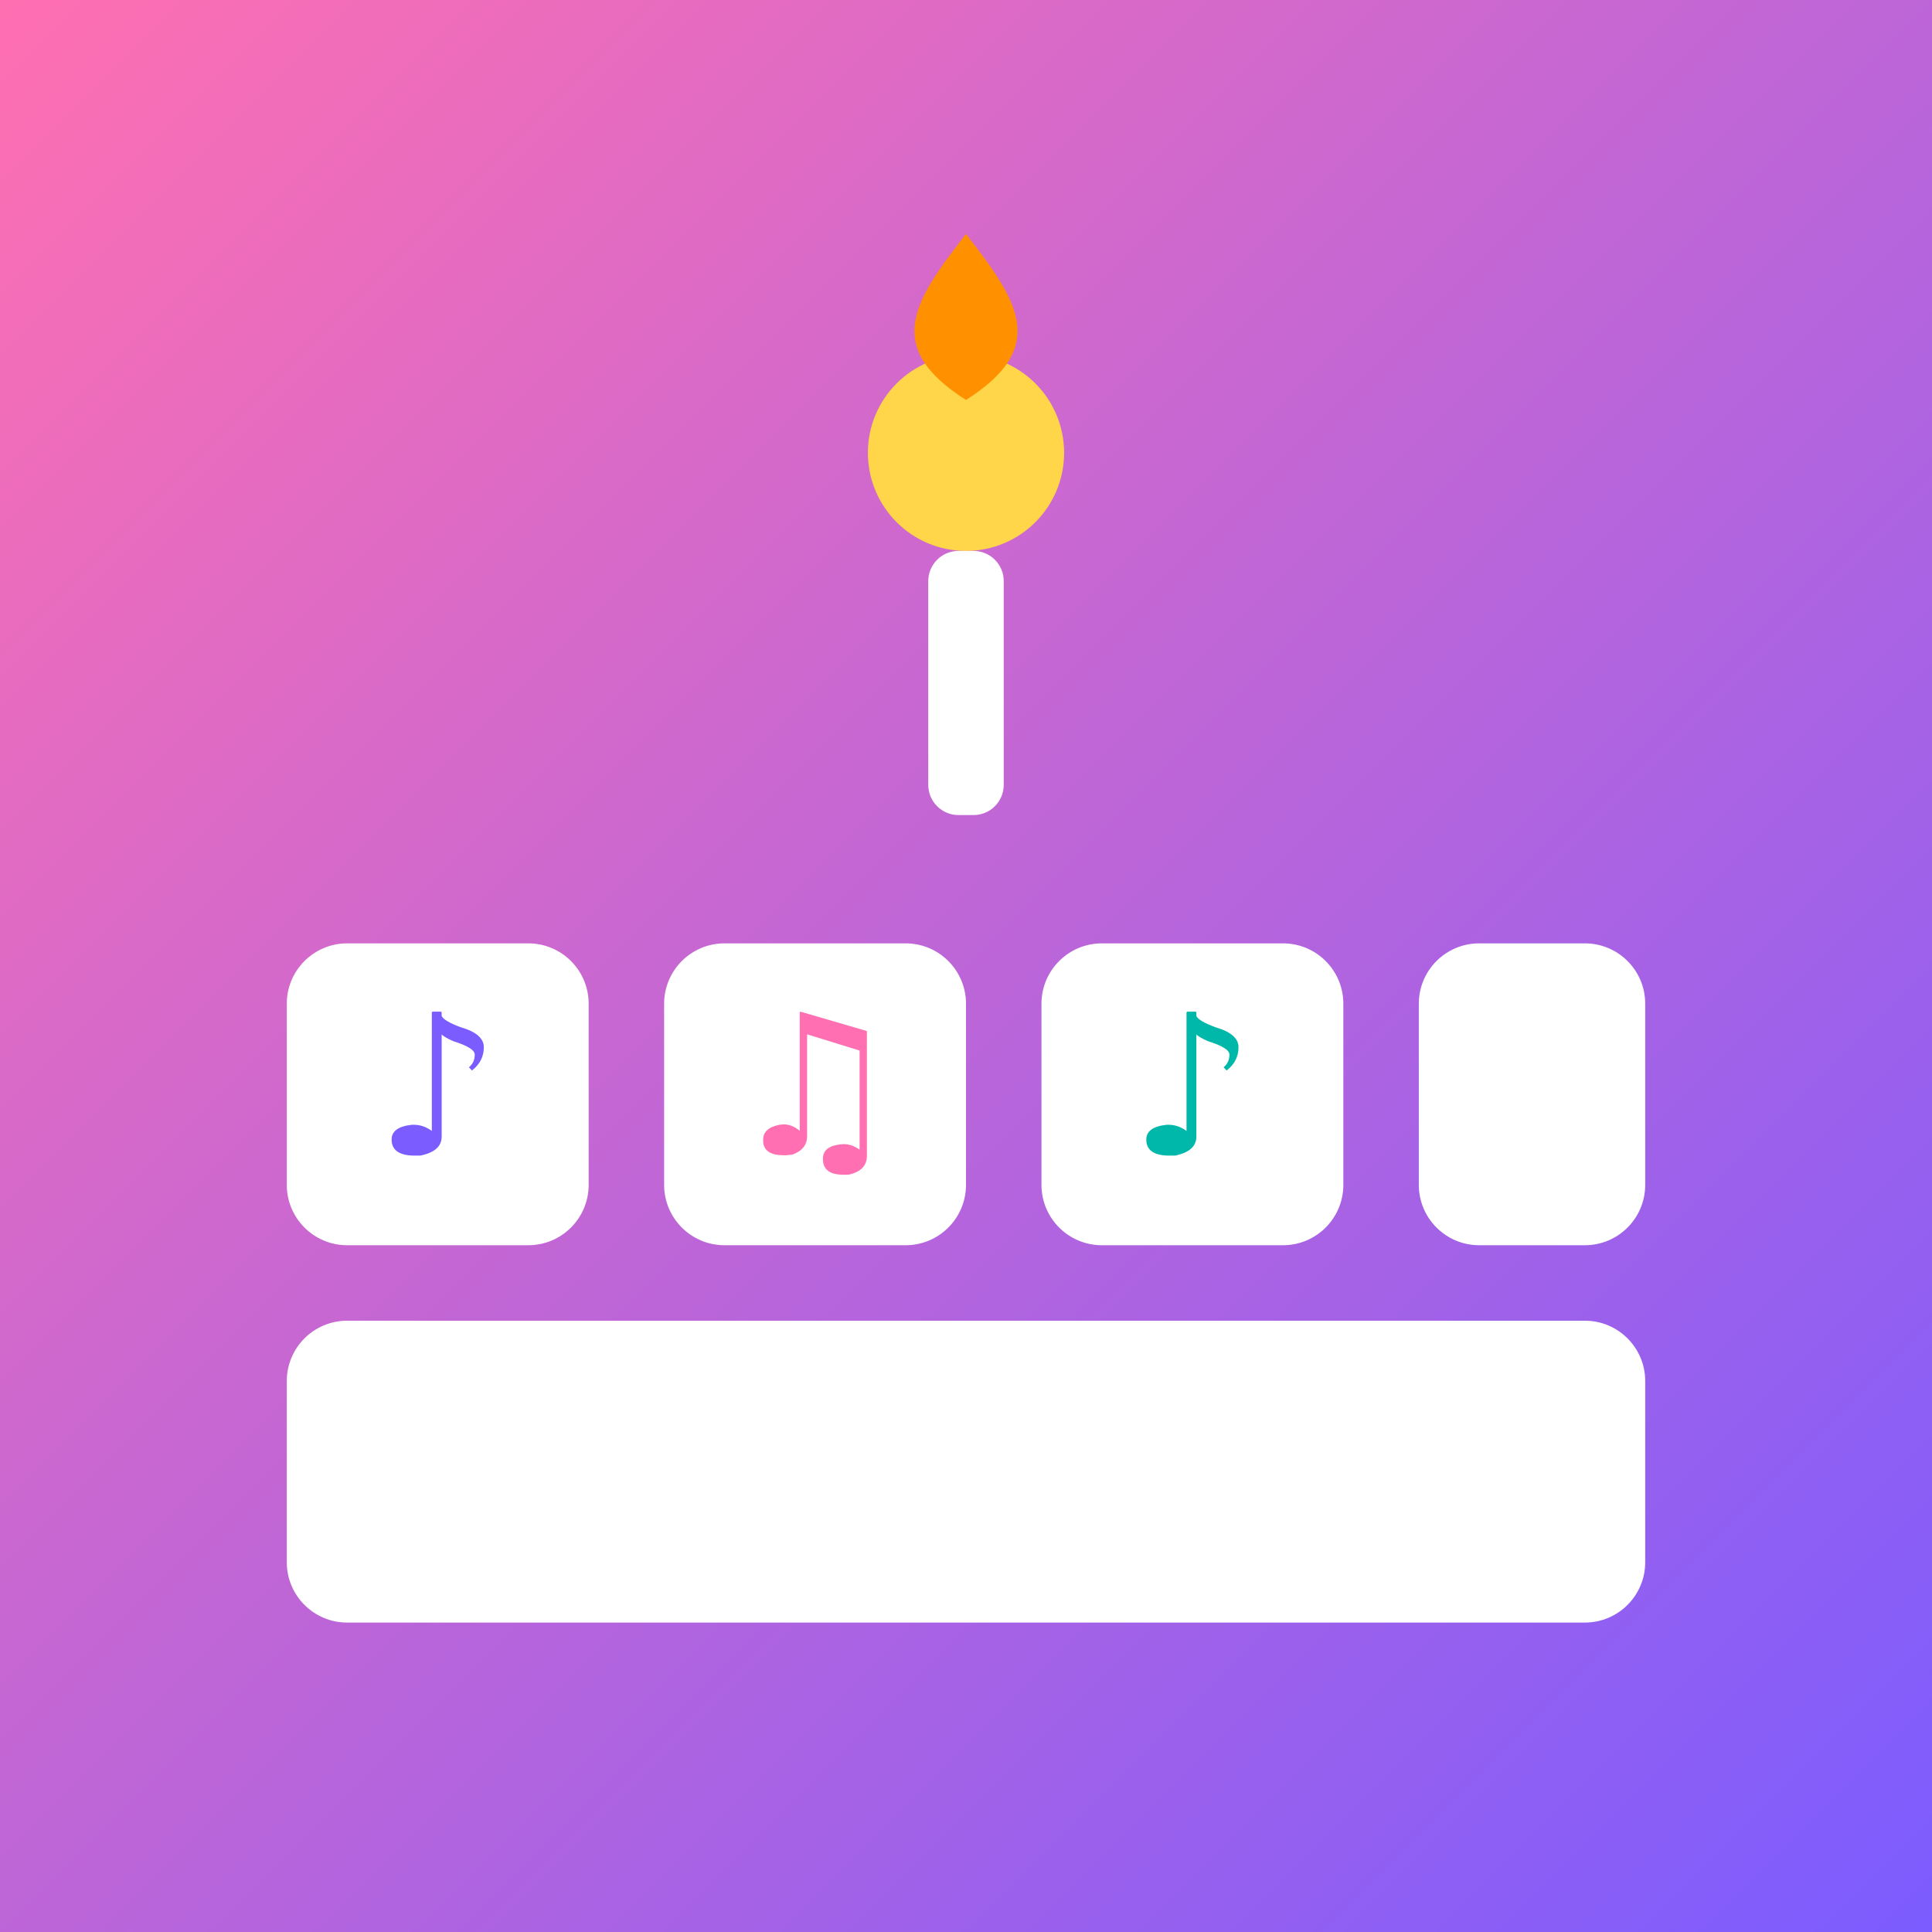
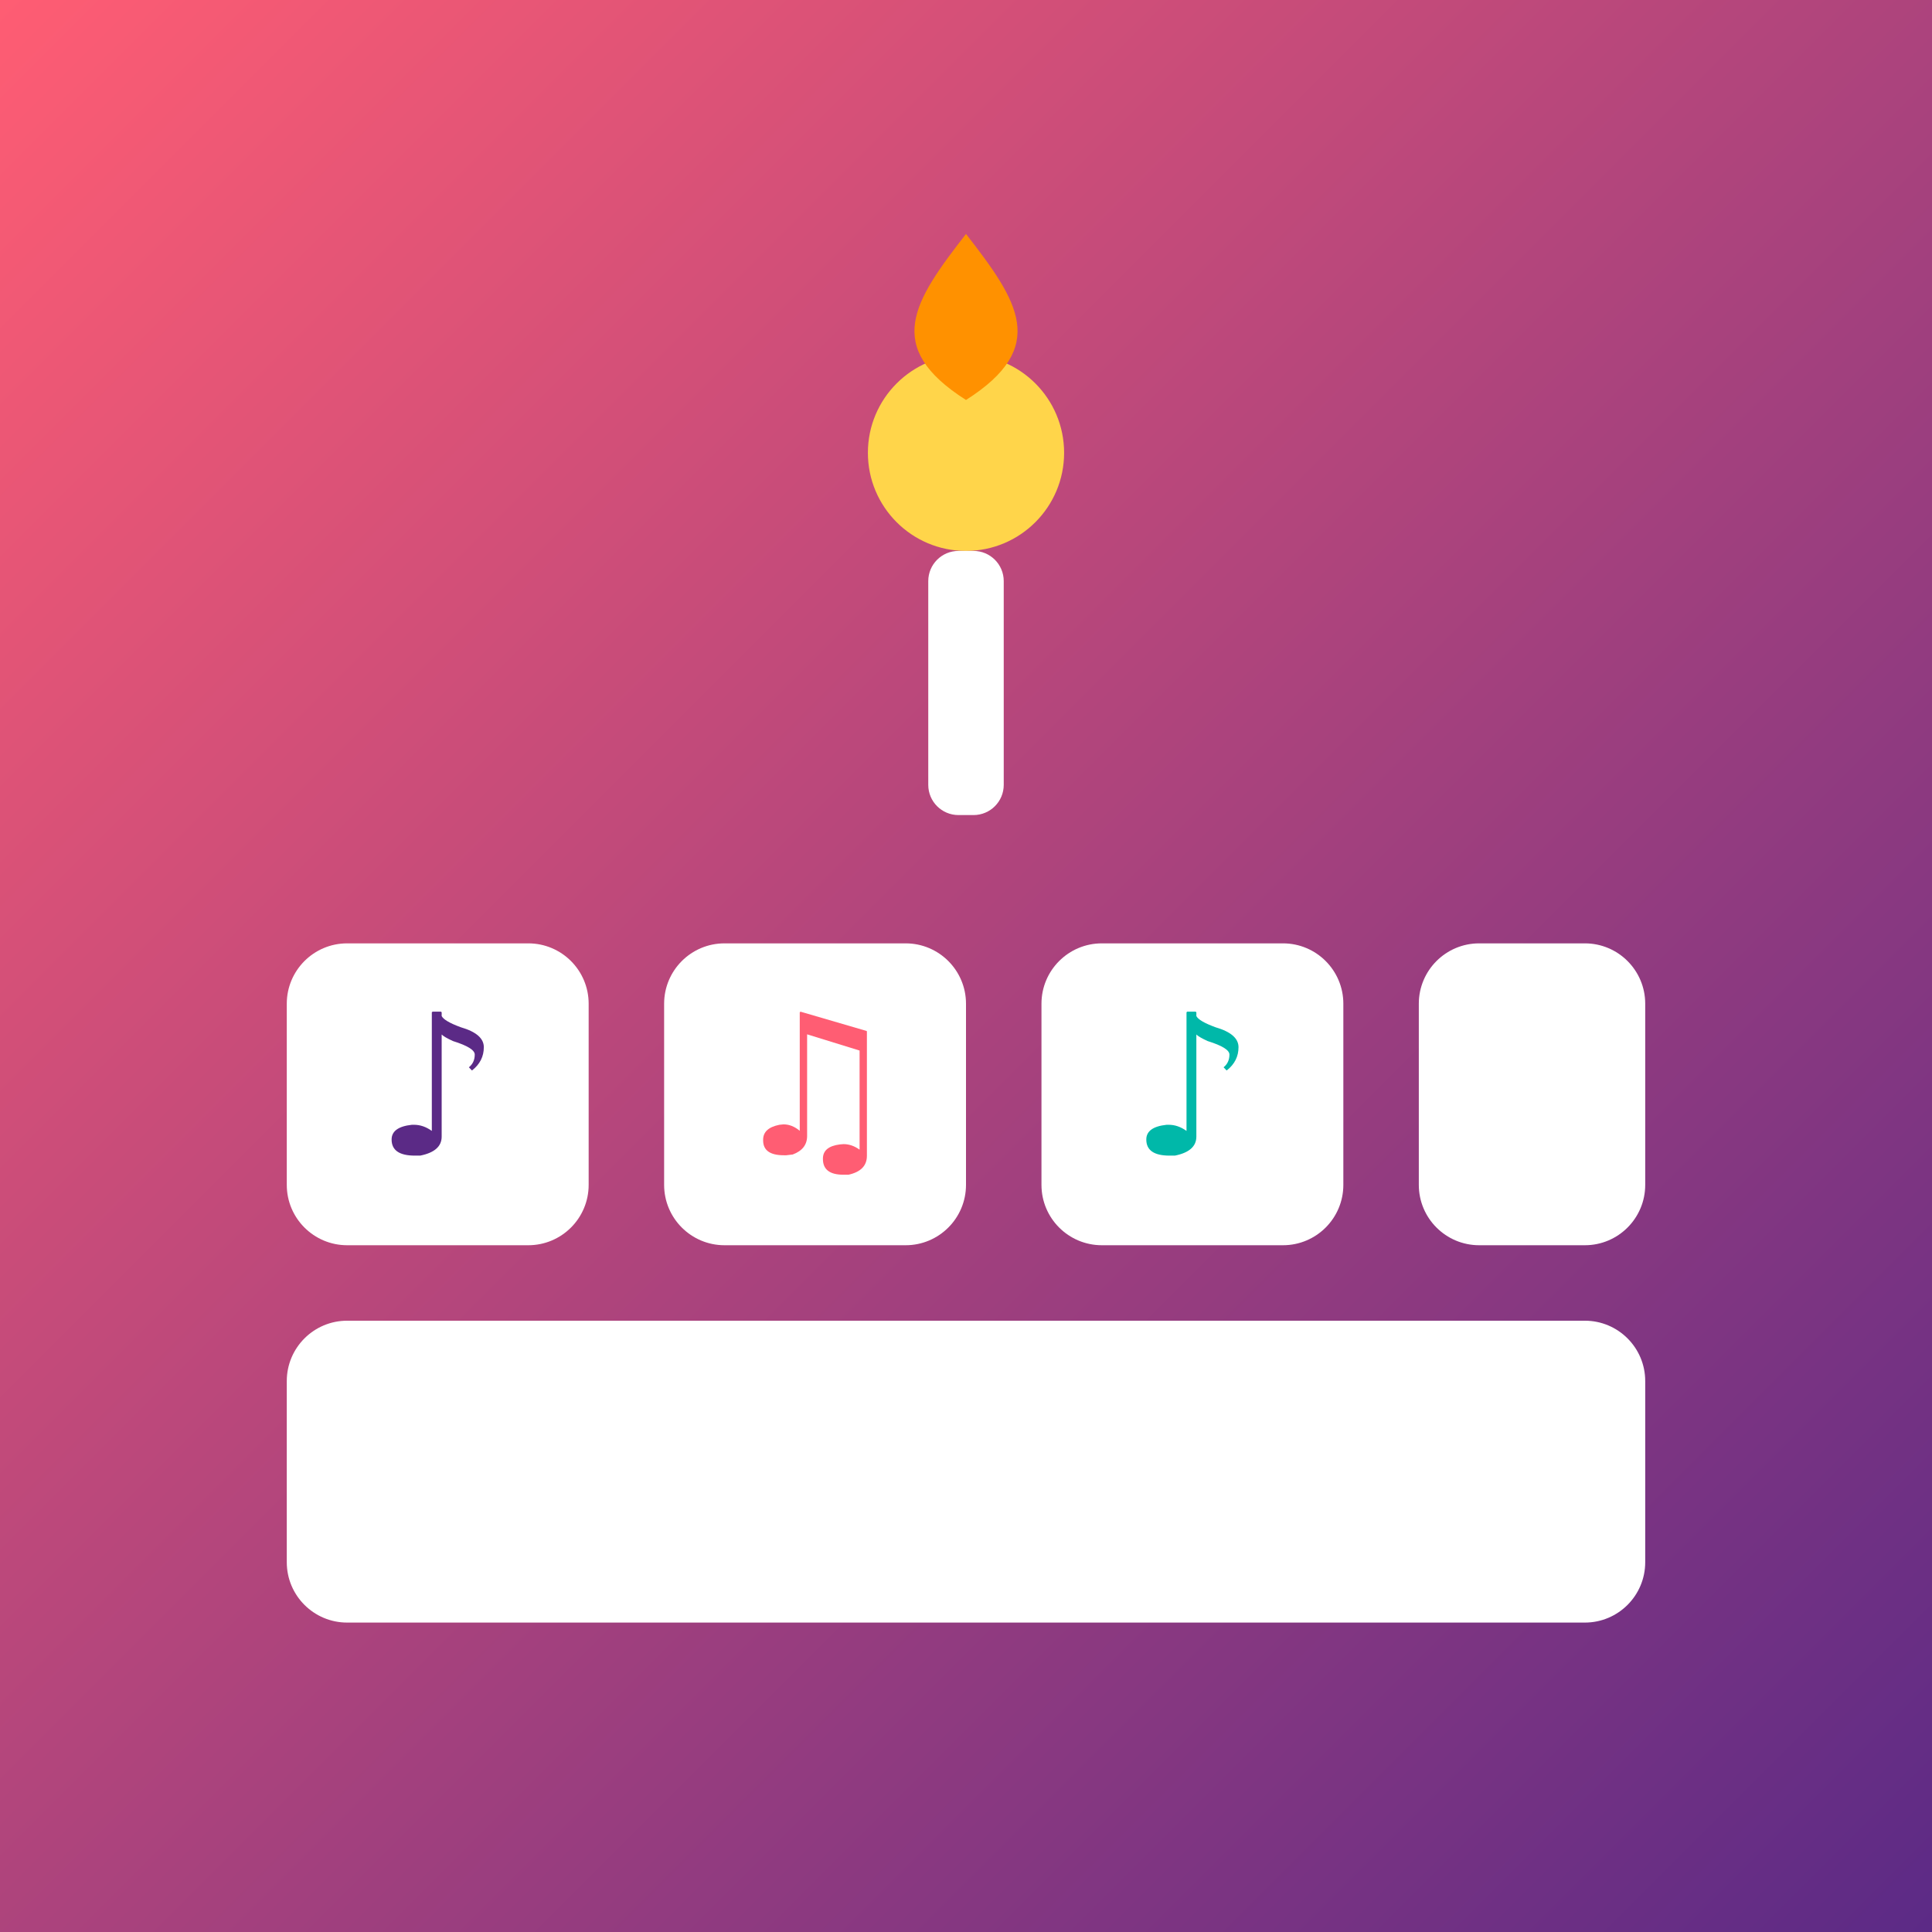
<svg xmlns="http://www.w3.org/2000/svg" viewBox="0 0 512 512">
  <defs>
    <linearGradient id="g" x1="0" y1="0" x2="1" y2="1">
-       <stop offset="0" stop-color="#ff6fb1" />
-       <stop offset="1" stop-color="#7b5cff" />
+       <stop offset="0" stop-color="#ff5d73" />
+       <stop offset="1" stop-color="#5b2a86" />
    </linearGradient>
  </defs>
  <rect width="512" height="512" fill="url(#g)" />
  <g fill="#fff">
    <rect x="76" y="250" width="80" height="80" rx="16" />
    <rect x="176" y="250" width="80" height="80" rx="16" />
    <rect x="276" y="250" width="80" height="80" rx="16" />
    <rect x="376" y="250" width="60" height="80" rx="16" />
    <rect x="76" y="350" width="360" height="80" rx="16" />
  </g>
  <g fill="#ffd54a">
    <circle cx="256" cy="120" r="26" />
    <rect x="246" y="146" width="20" height="70" rx="8" fill="#fff" />
  </g>
  <path d="M256 62c14 18 22 30 0 44c-22-14-14-26 0-44z" fill="#ff9100" />
-   <text x="116" y="306" font-size="52" text-anchor="middle" fill="#7b5cff" font-family="sans-serif" font-weight="700">♪</text>
-   <text x="216" y="306" font-size="52" text-anchor="middle" fill="#ff6fb1" font-family="sans-serif" font-weight="700">♫</text>
+   <text x="116" y="306" font-size="52" text-anchor="middle" fill="#5b2a86" font-family="sans-serif" font-weight="700">♪</text>
+   <text x="216" y="306" font-size="52" text-anchor="middle" fill="#ff5d73" font-family="sans-serif" font-weight="700">♫</text>
  <text x="316" y="306" font-size="52" text-anchor="middle" fill="#00b8a9" font-family="sans-serif" font-weight="700">♪</text>
</svg>
